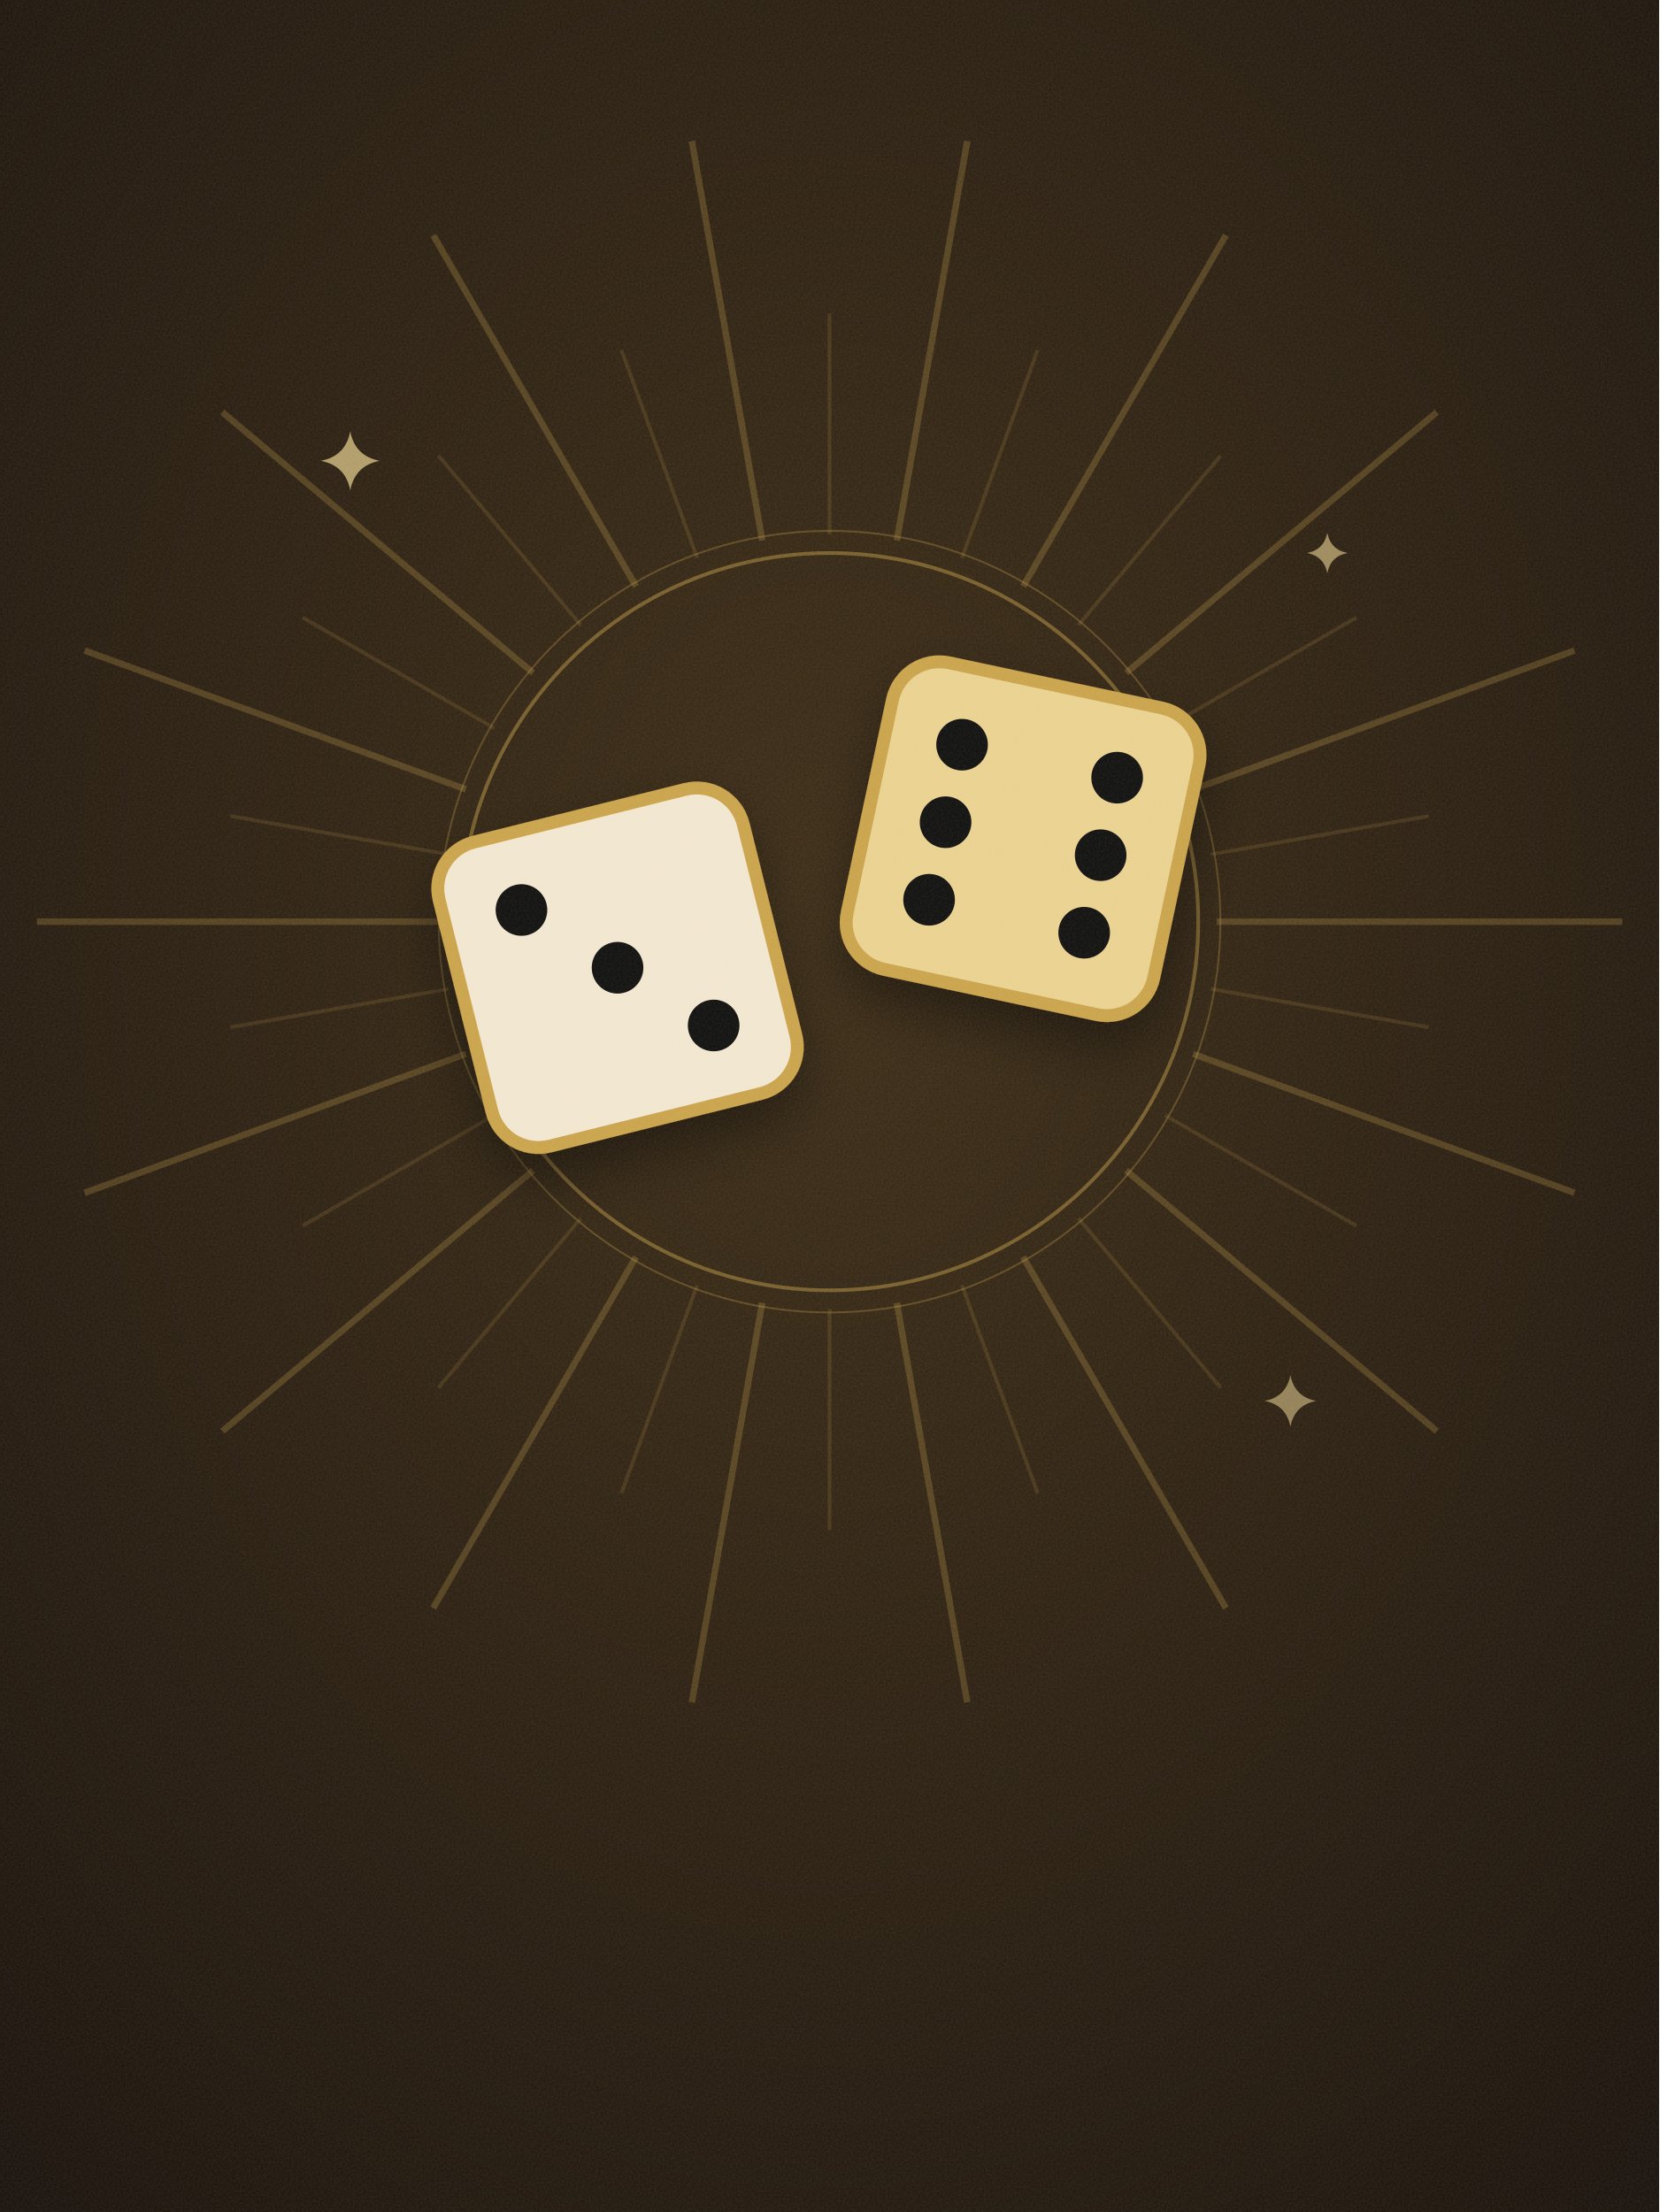
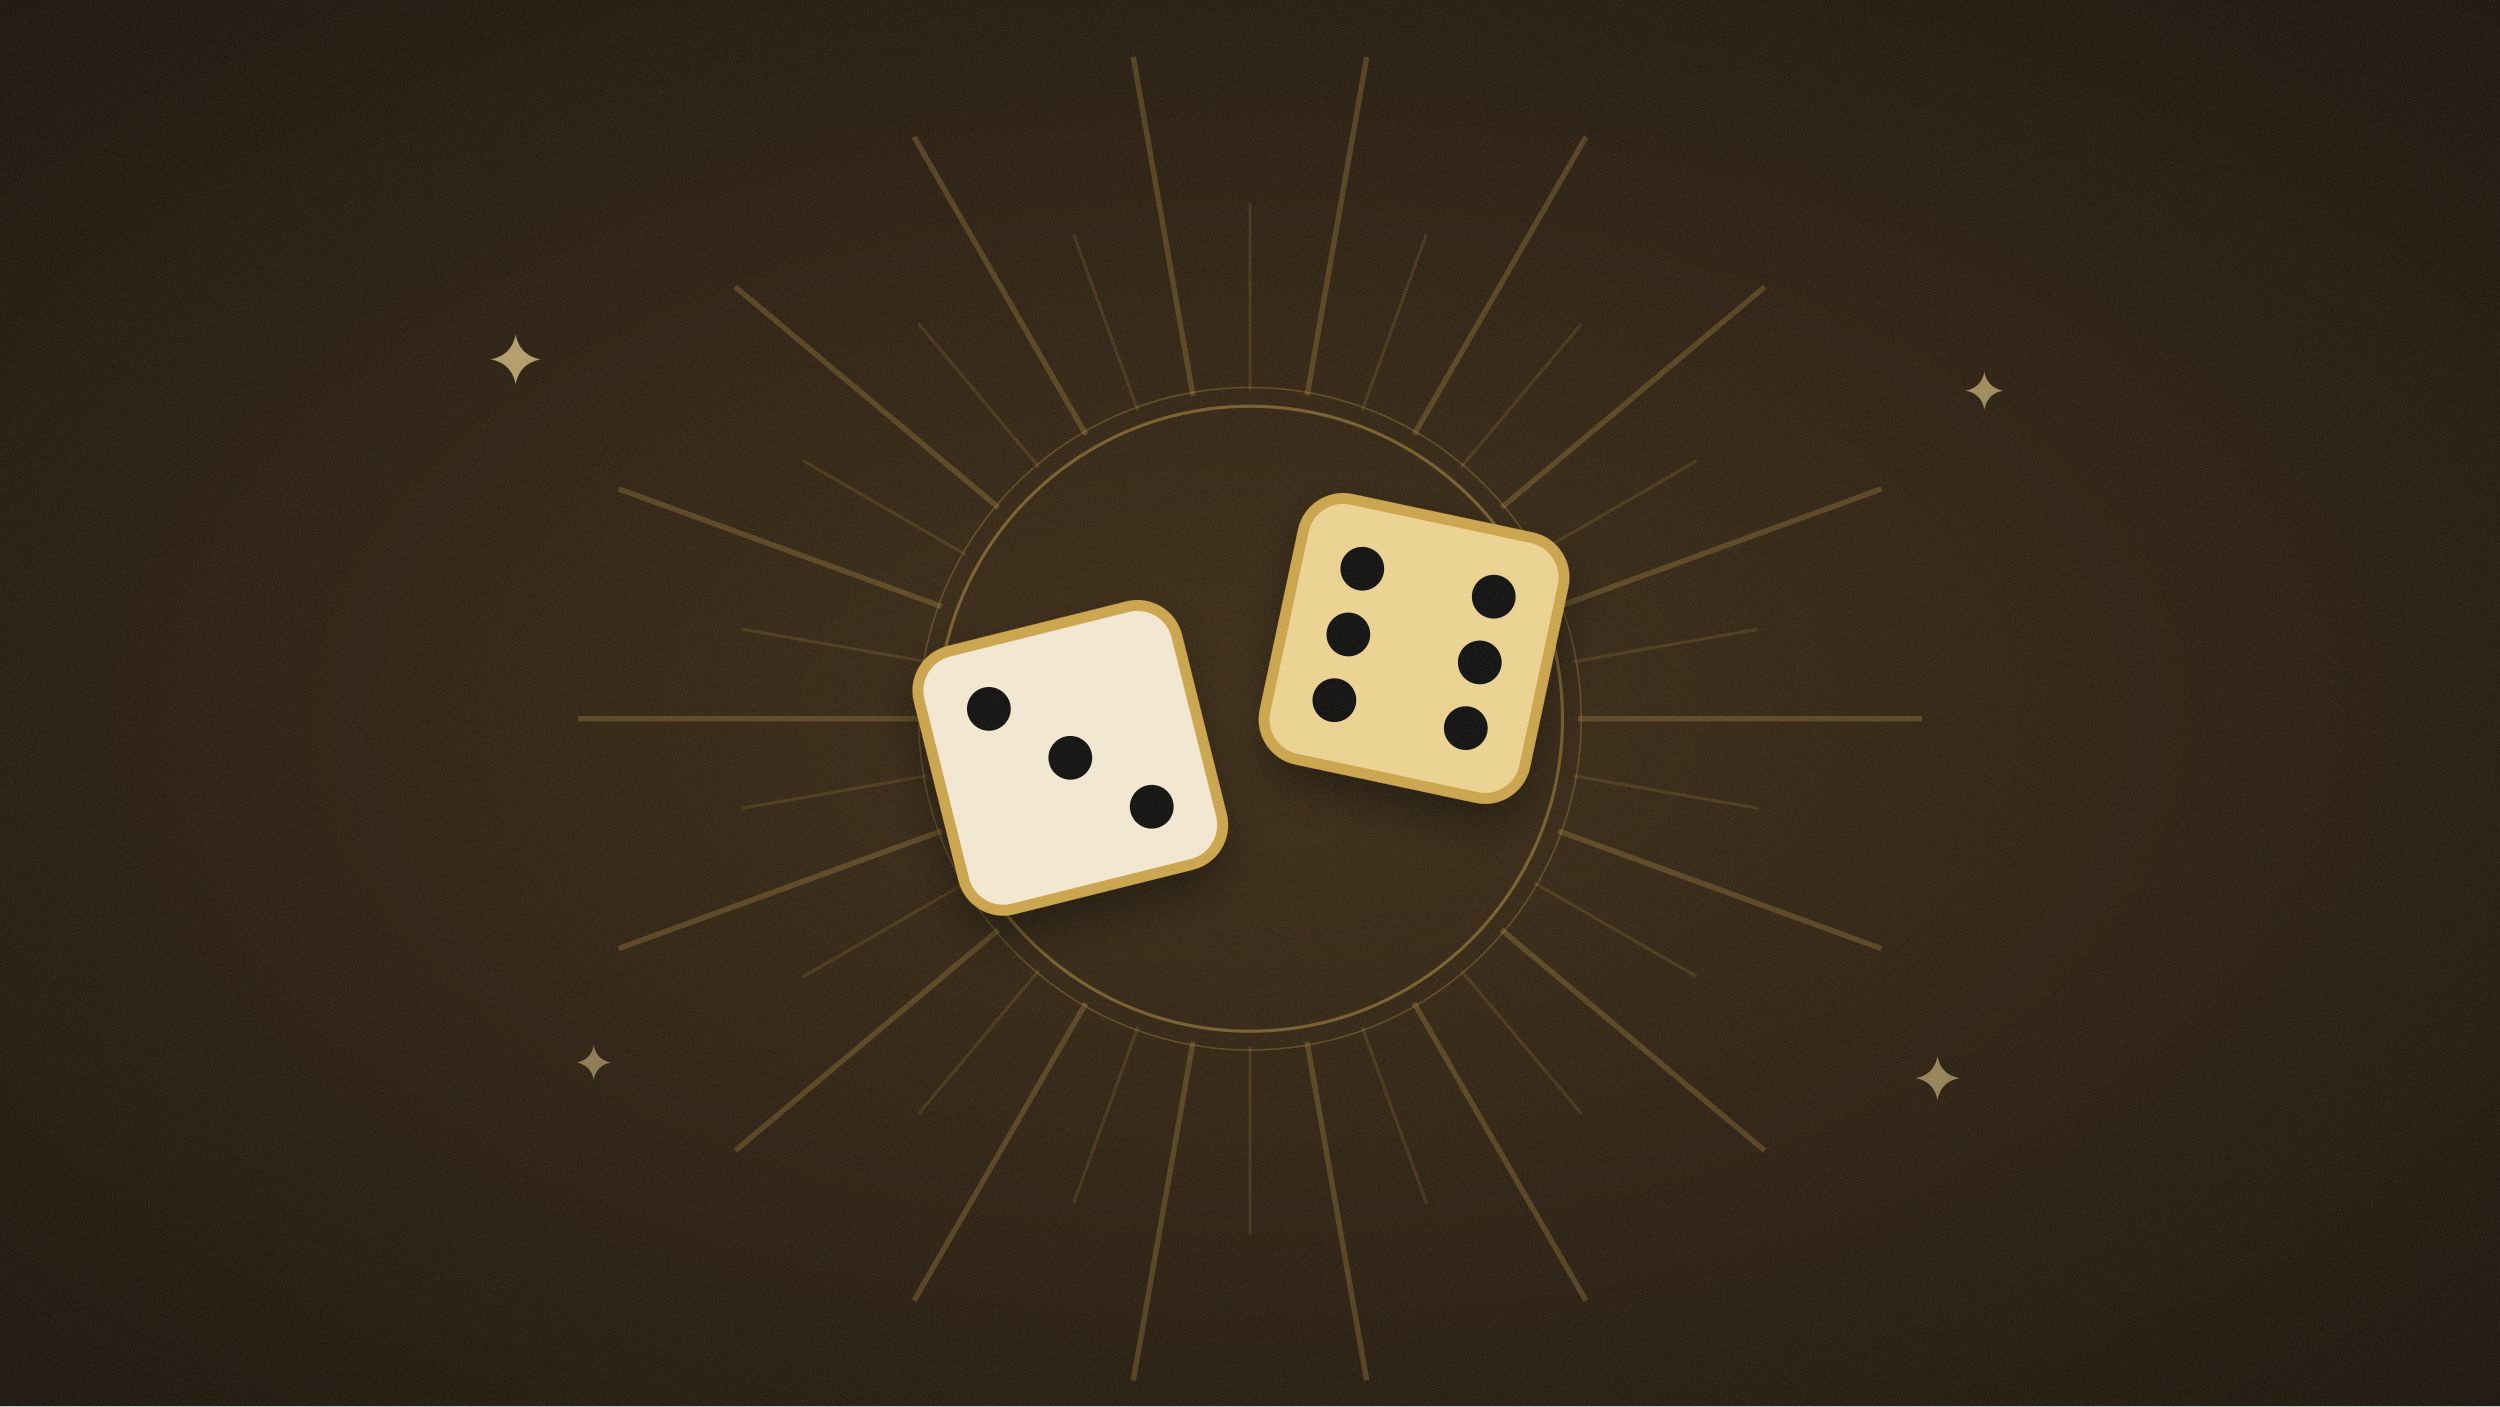
- <svg xmlns="http://www.w3.org/2000/svg" viewBox="0 0 900 1200" width="900" height="1200">
+ <svg xmlns="http://www.w3.org/2000/svg" viewBox="0 0 1600 900" width="1600" height="900">
  <defs>
-     <radialGradient id="g" cx=".5" cy="0.42" r=".8">
+     <radialGradient id="g" cx=".5" cy="0.51" r=".8">
      <stop offset="0" stop-color="#3a2a14" />
      <stop offset="1" stop-color="#140d08" />
    </radialGradient>
    <filter id="shadow" x="-20%" y="-20%" width="140%" height="140%">
      <feDropShadow dx="0" dy="14" stdDeviation="14" flood-color="#000" flood-opacity=".45" />
    </filter>
    <filter id="n">
      <feTurbulence type="fractalNoise" baseFrequency=".9" numOctaves="3" stitchTiles="stitch" />
      <feColorMatrix values="0 0 0 0 1 0 0 0 0 .9 0 0 0 0 .75 0 0 0 .1 0" />
    </filter>
  </defs>
-   <rect width="900" height="1200" fill="url(#g)" />
-   <g transform="translate(0 0)">
+   <rect width="1600" height="900" fill="url(#g)" />
+   <g transform="translate(350 -40)">
    <line x1="660.0" y1="500.0" x2="880.0" y2="500.0" stroke="#c9a24a" stroke-width="3.5" opacity="0.26" />
    <line x1="656.8" y1="536.5" x2="775.0" y2="557.3" stroke="#c9a24a" stroke-width="2" opacity="0.16" />
    <line x1="647.3" y1="571.8" x2="854.1" y2="647.1" stroke="#c9a24a" stroke-width="3.5" opacity="0.26" />
    <line x1="631.9" y1="605.0" x2="735.8" y2="665.0" stroke="#c9a24a" stroke-width="2" opacity="0.16" />
    <line x1="610.9" y1="635.0" x2="779.4" y2="776.4" stroke="#c9a24a" stroke-width="3.5" opacity="0.26" />
    <line x1="585.0" y1="660.9" x2="662.1" y2="752.8" stroke="#c9a24a" stroke-width="2" opacity="0.16" />
    <line x1="555.0" y1="681.9" x2="665.0" y2="872.4" stroke="#c9a24a" stroke-width="3.5" opacity="0.26" />
    <line x1="521.8" y1="697.3" x2="562.9" y2="810.1" stroke="#c9a24a" stroke-width="2" opacity="0.16" />
    <line x1="486.5" y1="706.8" x2="524.7" y2="923.5" stroke="#c9a24a" stroke-width="3.5" opacity="0.26" />
    <line x1="450.0" y1="710.0" x2="450.0" y2="830.0" stroke="#c9a24a" stroke-width="2" opacity="0.16" />
    <line x1="413.5" y1="706.8" x2="375.3" y2="923.5" stroke="#c9a24a" stroke-width="3.5" opacity="0.26" />
    <line x1="378.2" y1="697.3" x2="337.1" y2="810.1" stroke="#c9a24a" stroke-width="2" opacity="0.16" />
    <line x1="345.0" y1="681.9" x2="235.0" y2="872.4" stroke="#c9a24a" stroke-width="3.5" opacity="0.26" />
    <line x1="315.0" y1="660.9" x2="237.9" y2="752.8" stroke="#c9a24a" stroke-width="2" opacity="0.16" />
    <line x1="289.1" y1="635.0" x2="120.6" y2="776.4" stroke="#c9a24a" stroke-width="3.5" opacity="0.26" />
    <line x1="268.1" y1="605.0" x2="164.2" y2="665.0" stroke="#c9a24a" stroke-width="2" opacity="0.16" />
    <line x1="252.7" y1="571.8" x2="45.9" y2="647.1" stroke="#c9a24a" stroke-width="3.5" opacity="0.26" />
    <line x1="243.2" y1="536.5" x2="125.0" y2="557.3" stroke="#c9a24a" stroke-width="2" opacity="0.16" />
    <line x1="240.0" y1="500.0" x2="20.0" y2="500.0" stroke="#c9a24a" stroke-width="3.5" opacity="0.26" />
    <line x1="243.2" y1="463.5" x2="125.0" y2="442.7" stroke="#c9a24a" stroke-width="2" opacity="0.16" />
    <line x1="252.7" y1="428.2" x2="45.9" y2="352.9" stroke="#c9a24a" stroke-width="3.5" opacity="0.26" />
    <line x1="268.1" y1="395.0" x2="164.2" y2="335.0" stroke="#c9a24a" stroke-width="2" opacity="0.16" />
    <line x1="289.1" y1="365.0" x2="120.6" y2="223.6" stroke="#c9a24a" stroke-width="3.5" opacity="0.26" />
    <line x1="315.0" y1="339.1" x2="237.9" y2="247.2" stroke="#c9a24a" stroke-width="2" opacity="0.16" />
    <line x1="345.0" y1="318.1" x2="235.0" y2="127.6" stroke="#c9a24a" stroke-width="3.5" opacity="0.26" />
    <line x1="378.2" y1="302.7" x2="337.1" y2="189.9" stroke="#c9a24a" stroke-width="2" opacity="0.16" />
    <line x1="413.5" y1="293.2" x2="375.3" y2="76.5" stroke="#c9a24a" stroke-width="3.5" opacity="0.26" />
    <line x1="450.0" y1="290.0" x2="450.0" y2="170.0" stroke="#c9a24a" stroke-width="2" opacity="0.16" />
    <line x1="486.5" y1="293.2" x2="524.7" y2="76.5" stroke="#c9a24a" stroke-width="3.5" opacity="0.26" />
    <line x1="521.8" y1="302.7" x2="562.9" y2="189.9" stroke="#c9a24a" stroke-width="2" opacity="0.16" />
    <line x1="555.0" y1="318.1" x2="665.0" y2="127.6" stroke="#c9a24a" stroke-width="3.5" opacity="0.26" />
    <line x1="585.0" y1="339.1" x2="662.1" y2="247.2" stroke="#c9a24a" stroke-width="2" opacity="0.16" />
    <line x1="610.9" y1="365.0" x2="779.4" y2="223.6" stroke="#c9a24a" stroke-width="3.5" opacity="0.26" />
    <line x1="631.9" y1="395.0" x2="735.8" y2="335.0" stroke="#c9a24a" stroke-width="2" opacity="0.16" />
    <line x1="647.3" y1="428.2" x2="854.1" y2="352.9" stroke="#c9a24a" stroke-width="3.5" opacity="0.26" />
    <line x1="656.8" y1="463.5" x2="775.0" y2="442.7" stroke="#c9a24a" stroke-width="2" opacity="0.16" />
    <circle cx="450" cy="500" r="200" fill="none" stroke="#c9a24a" stroke-width="2" opacity=".45" />
    <circle cx="450" cy="500" r="212" fill="none" stroke="#c9a24a" stroke-width="1" opacity=".3" />
    <g filter="url(#shadow)">
      <g transform="rotate(-14 335 525)">
        <rect x="250" y="440" width="170" height="170" rx="26" fill="#f1e6cf" stroke="#c9a24a" stroke-width="7" />
        <circle cx="292" cy="482" r="14" fill="#0d0a09" />
        <circle cx="335" cy="525" r="14" fill="#0d0a09" />
        <circle cx="378" cy="568" r="14" fill="#0d0a09" />
      </g>
      <g transform="rotate(12 555 455)">
        <rect x="470" y="370" width="170" height="170" rx="26" fill="#e9d18f" stroke="#c9a24a" stroke-width="7" />
        <circle cx="512" cy="412" r="14" fill="#0d0a09" />
        <circle cx="598" cy="412" r="14" fill="#0d0a09" />
        <circle cx="512" cy="498" r="14" fill="#0d0a09" />
        <circle cx="598" cy="498" r="14" fill="#0d0a09" />
        <circle cx="512" cy="455" r="14" fill="#0d0a09" />
        <circle cx="598" cy="455" r="14" fill="#0d0a09" />
      </g>
    </g>
  </g>
-   <path d="M190 234Q192.56 247.44 206 250Q192.56 252.56 190 266Q187.44 252.56 174 250Q187.44 247.44 190 234Z" fill="#e9d18f" opacity="0.7" />
-   <path d="M720 289Q721.76 298.24 731 300Q721.76 301.76 720 311Q718.24 301.76 709 300Q718.24 298.24 720 289Z" fill="#e9d18f" opacity="0.6" />
-   <path d="M700 746Q702.24 757.76 714 760Q702.24 762.24 700 774Q697.76 762.24 686 760Q697.76 757.76 700 746Z" fill="#e9d18f" opacity="0.55" />
-   <rect width="900" height="1200" filter="url(#n)" />
+   <path d="M330 214Q332.56 227.44 346 230Q332.56 232.56 330 246Q327.44 232.56 314 230Q327.44 227.44 330 214Z" fill="#e9d18f" opacity="0.7" />
+   <path d="M1270 238Q1271.92 248.08 1282 250Q1271.92 251.92 1270 262Q1268.08 251.92 1258 250Q1268.08 248.08 1270 238Z" fill="#e9d18f" opacity="0.6" />
+   <path d="M1240 676Q1242.24 687.76 1254 690Q1242.24 692.24 1240 704Q1237.76 692.24 1226 690Q1237.76 687.76 1240 676Z" fill="#e9d18f" opacity="0.55" />
+   <path d="M380 669Q381.76 678.24 391 680Q381.76 681.76 380 691Q378.24 681.76 369 680Q378.24 678.24 380 669Z" fill="#e9d18f" opacity="0.5" />
+   <rect width="1600" height="900" filter="url(#n)" />
</svg>
